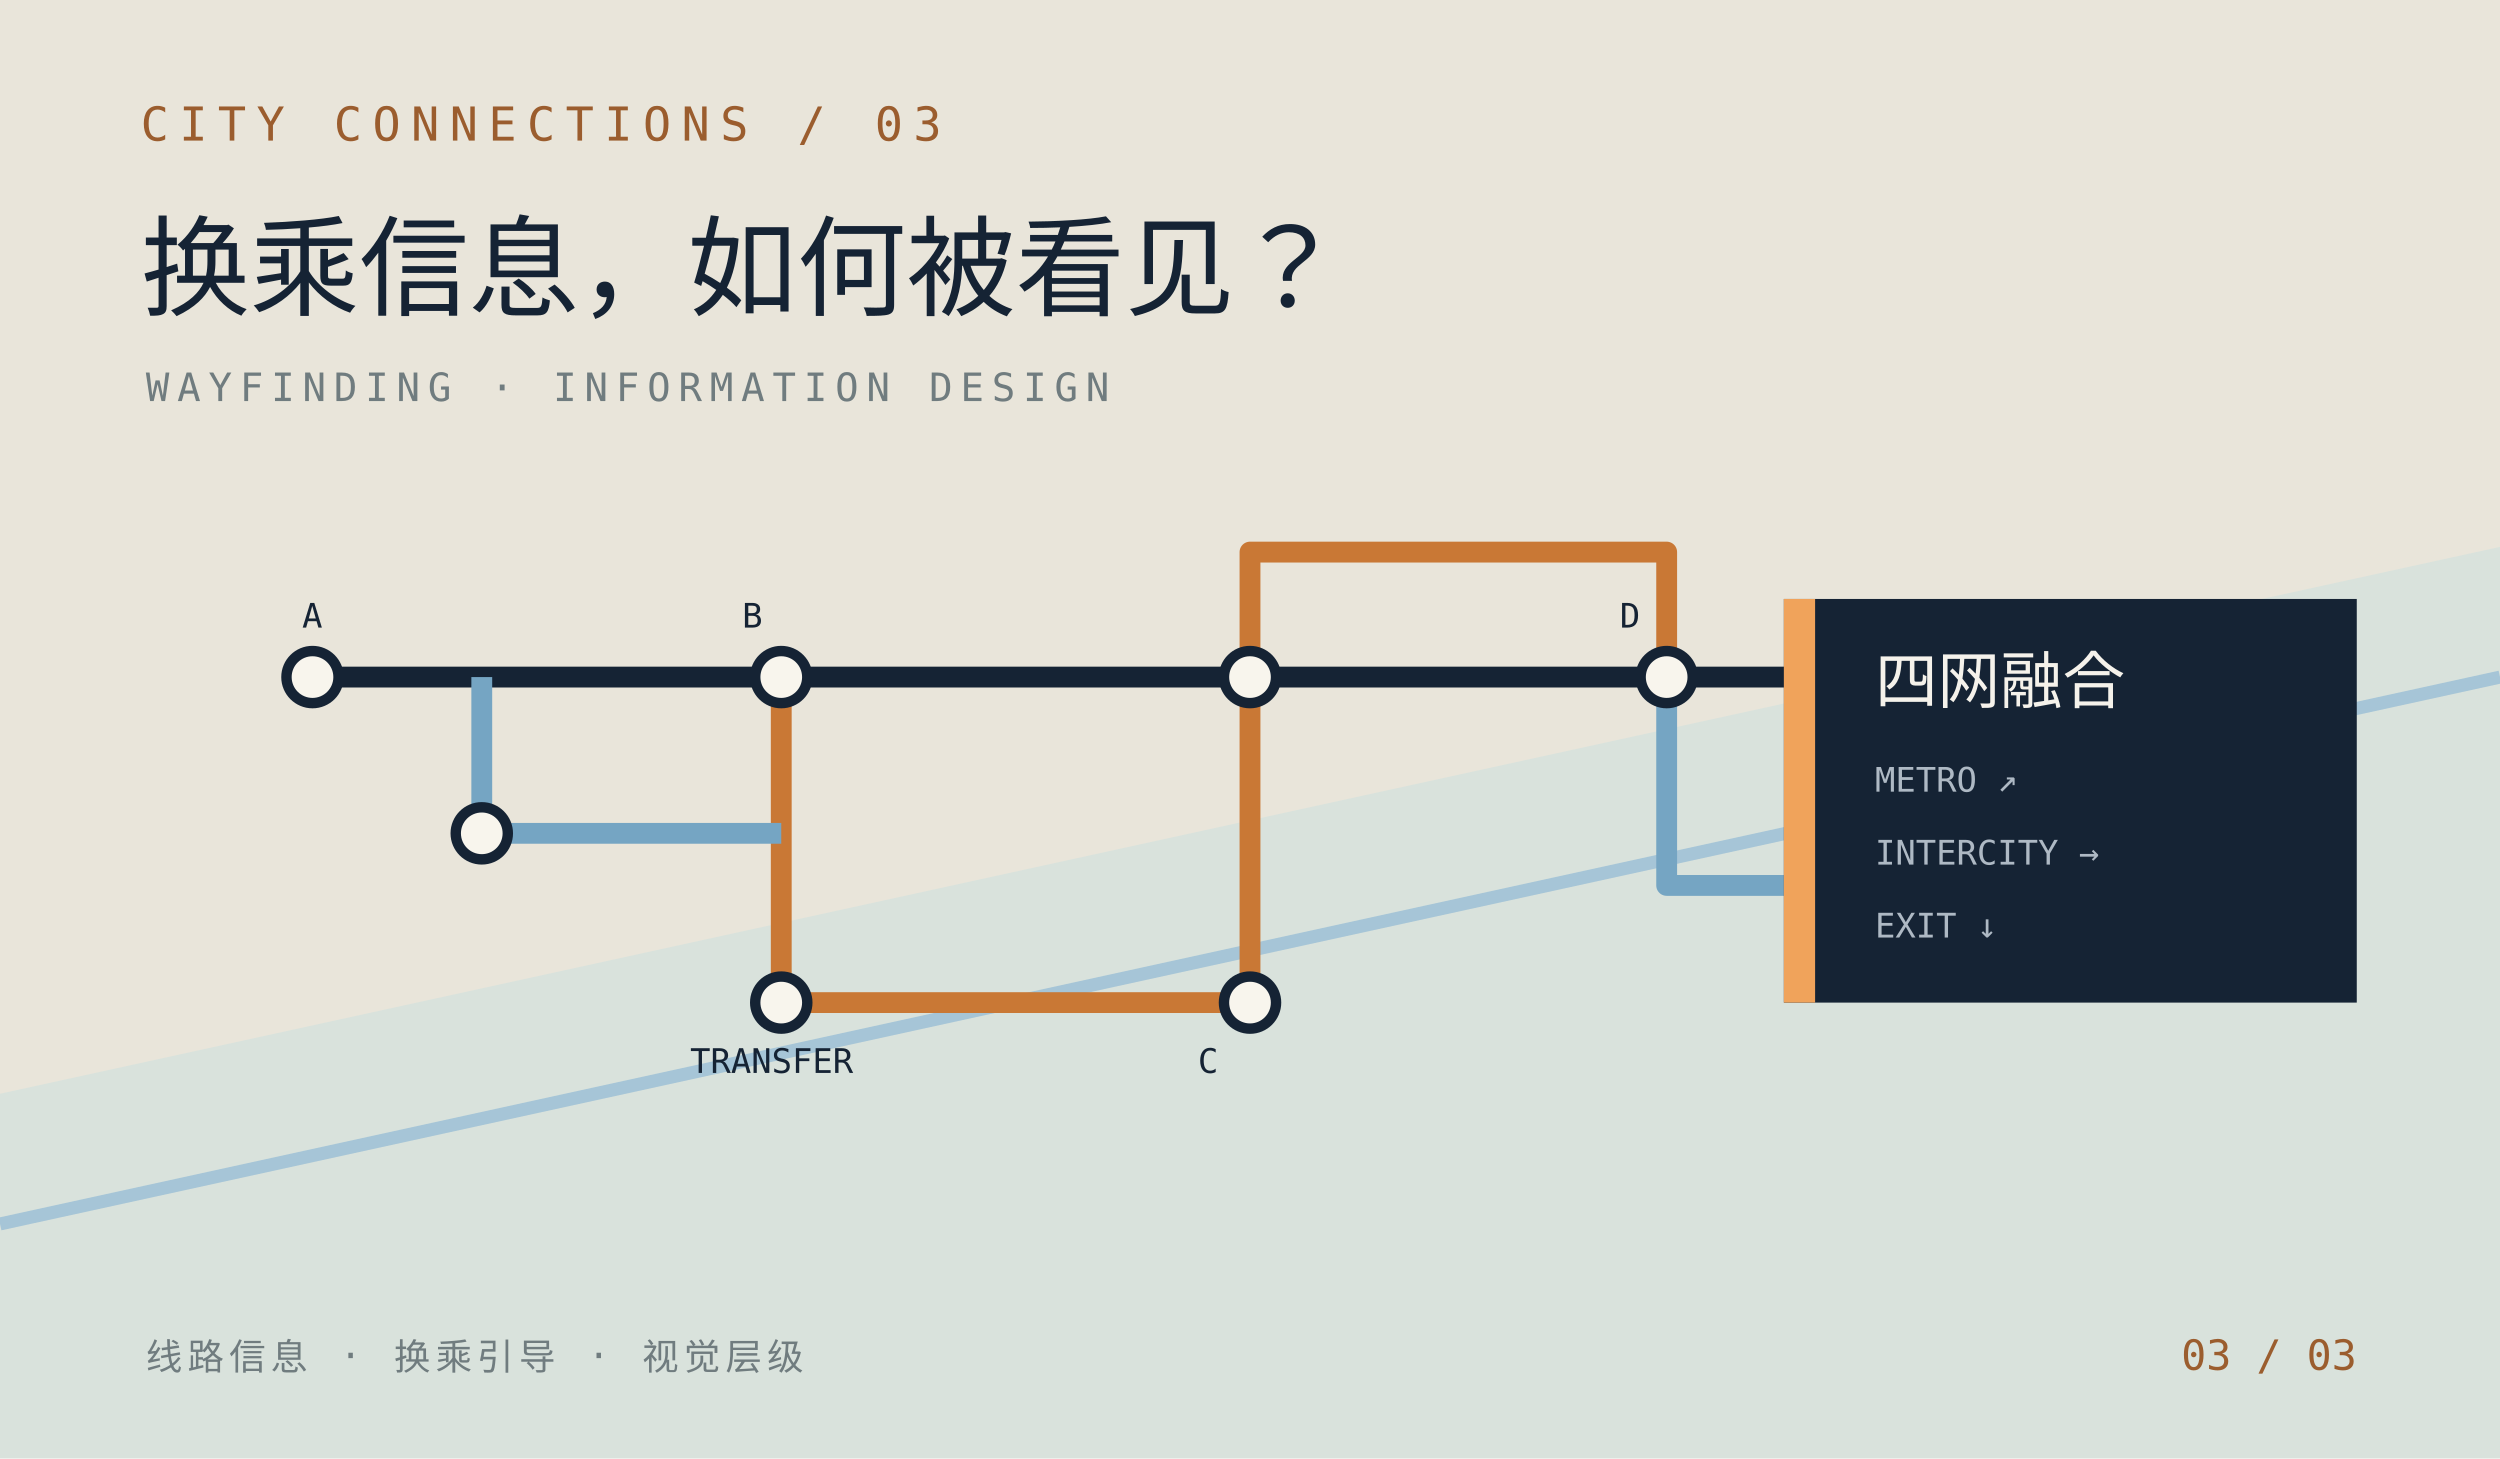
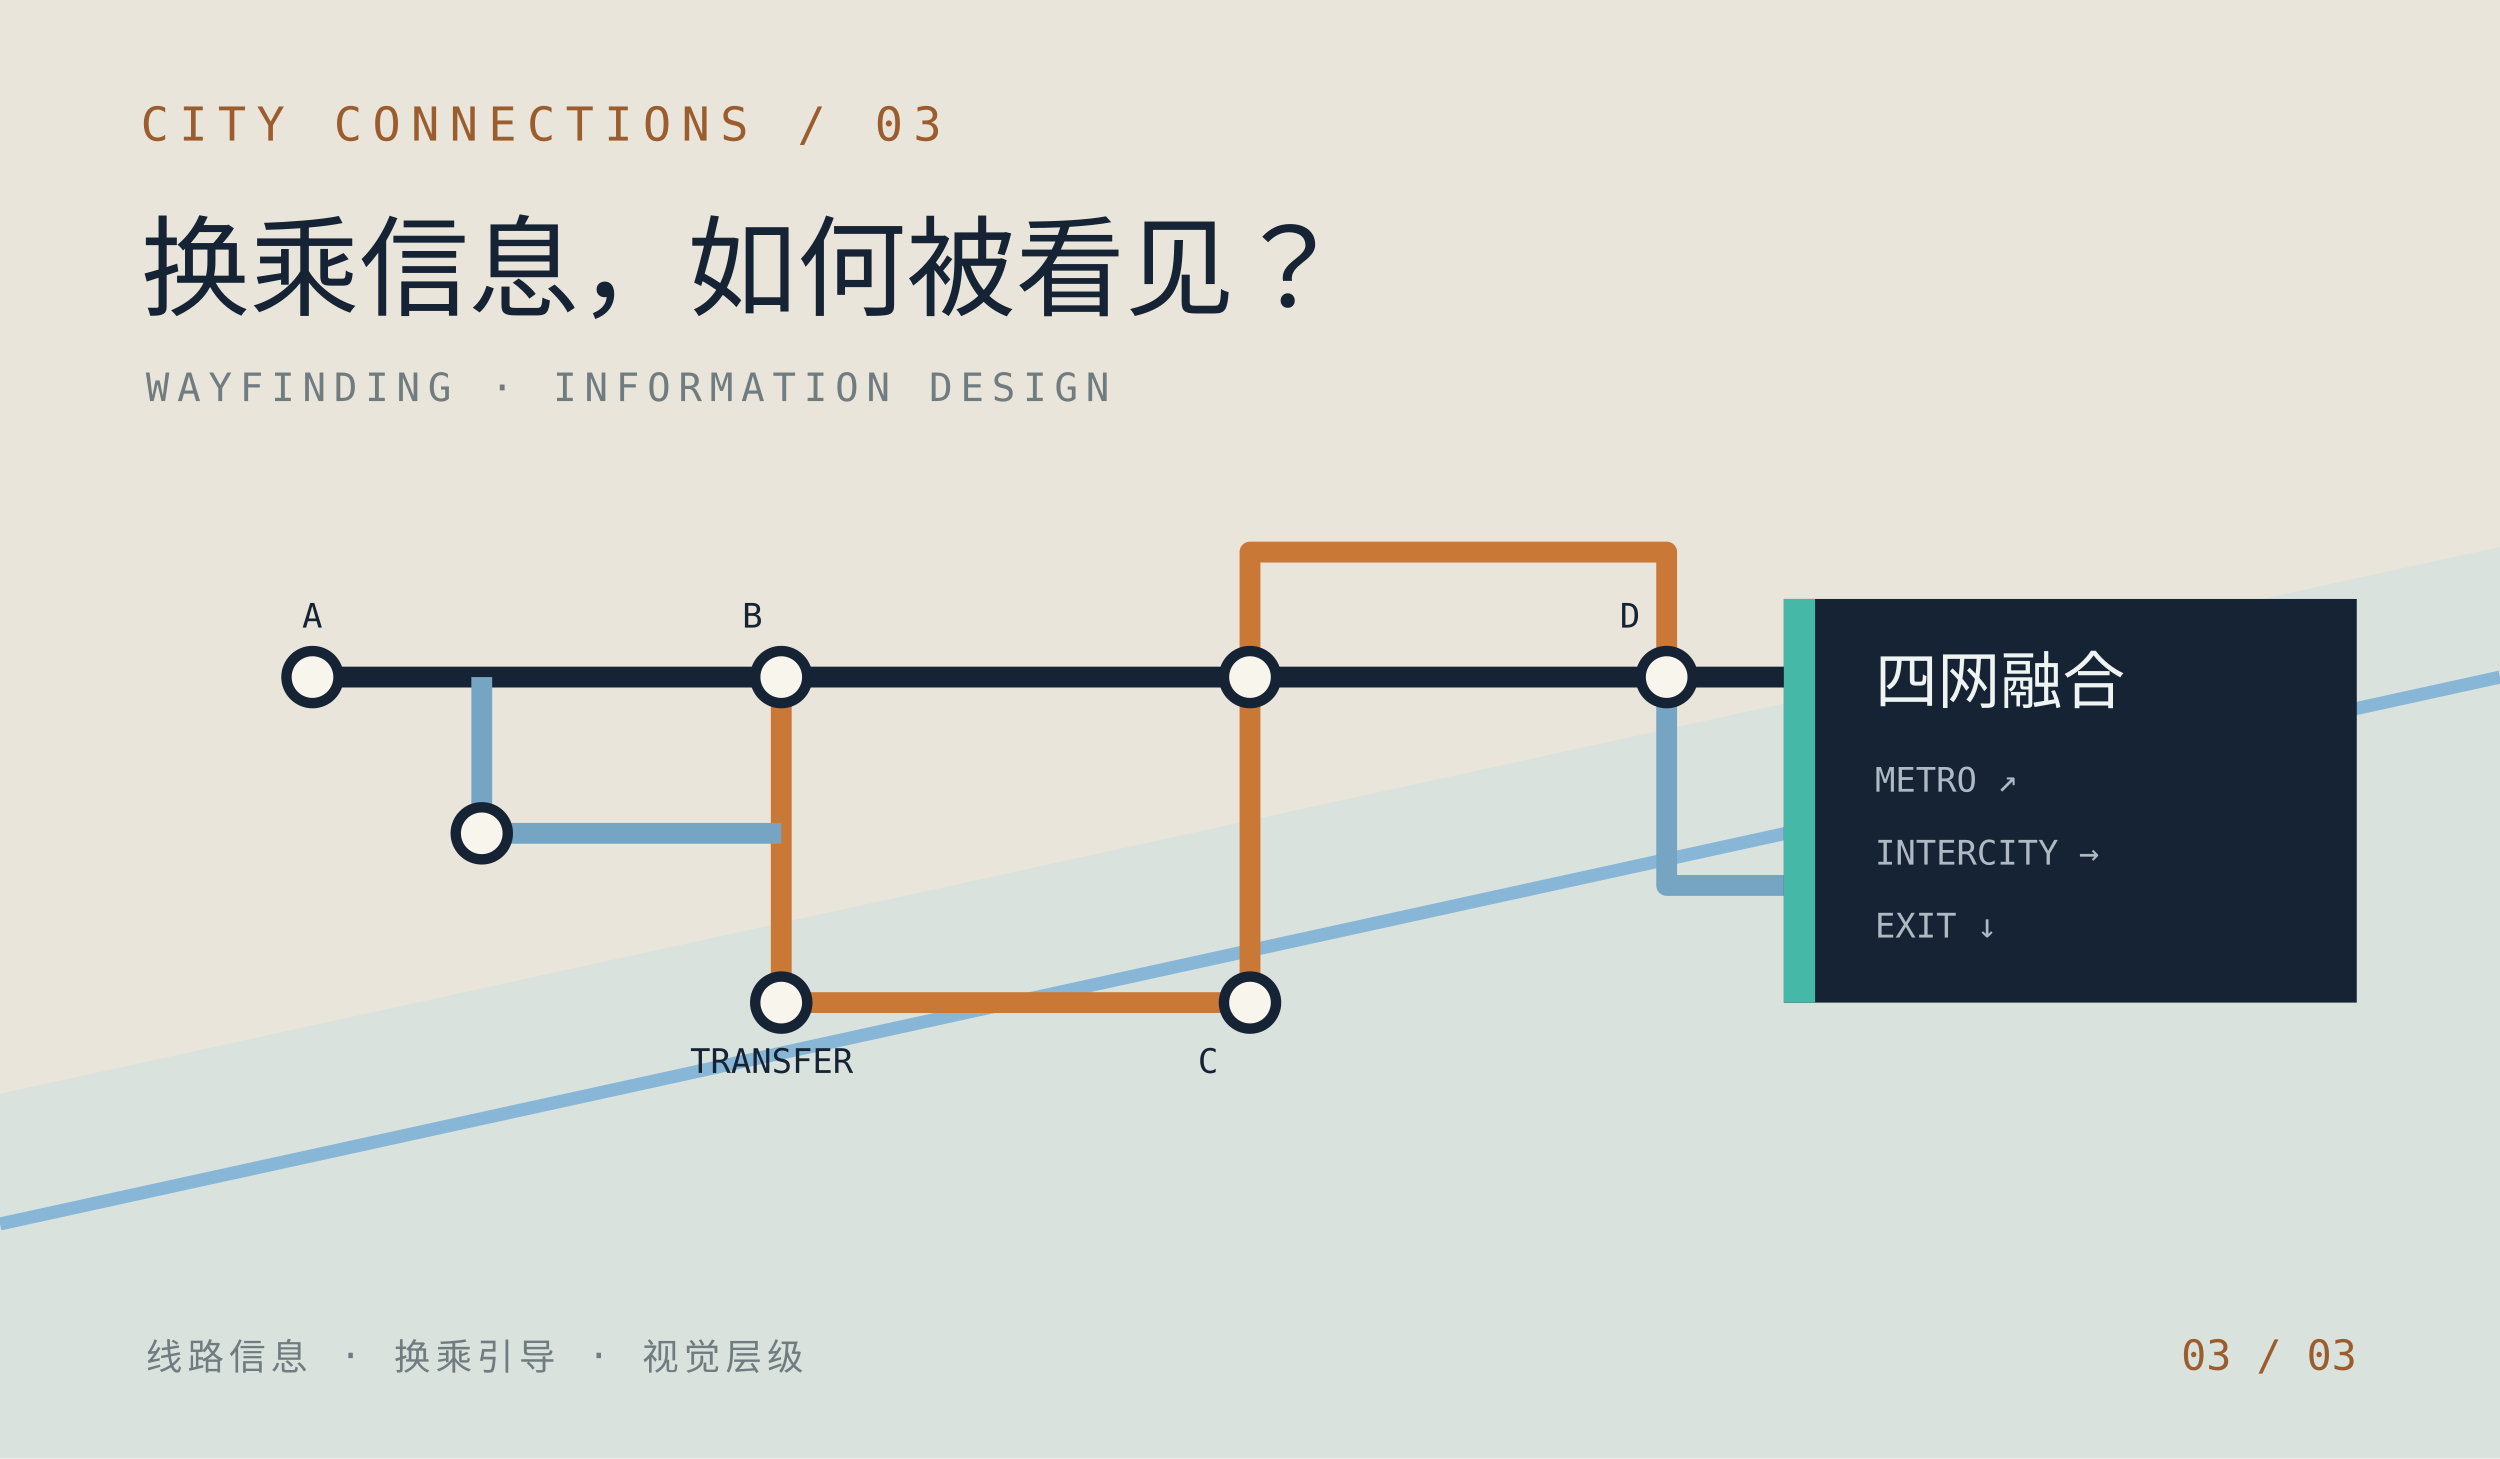
<svg xmlns="http://www.w3.org/2000/svg" viewBox="0 0 960 560">
  <rect width="960" height="560" fill="#e9e5da" />
  <path d="M0 420L960 210V560H0Z" fill="#d9e2dc" />
-   <path d="M0 470L960 260" stroke="#8bb5d5" stroke-width="5" stroke-opacity=".65" />
+   <path d="M0 470L960 260" stroke="#5b9ed2" stroke-width="5" stroke-opacity=".65" />
  <text x="54" y="54" fill="#9b5d2e" font-family="monospace" font-size="18" letter-spacing="4">CITY CONNECTIONS / 03</text>
  <text x="54" y="118" fill="#152334" font-family="'Noto Serif SC',serif" font-size="42">换乘信息，如何被看见？</text>
  <text x="56" y="154" fill="#707c7f" font-family="monospace" font-size="15" letter-spacing="3">WAYFINDING · INFORMATION DESIGN</text>
  <g transform="translate(120 220)">
    <path d="M0 40H620" stroke="#152334" stroke-width="8" />
    <path d="M180 40V165H360V40M360 40V-8H520V40" fill="none" stroke="#c97835" stroke-width="8" stroke-linejoin="round" />
    <path d="M65 40V100H180M520 40V120H620" fill="none" stroke="#75a5c3" stroke-width="8" stroke-linejoin="round" />
    <g fill="#f8f5ed" stroke="#152334" stroke-width="4">
      <circle cx="0" cy="40" r="10" />
      <circle cx="180" cy="40" r="10" />
      <circle cx="180" cy="165" r="10" />
      <circle cx="360" cy="165" r="10" />
      <circle cx="360" cy="40" r="10" />
      <circle cx="520" cy="40" r="10" />
      <circle cx="620" cy="40" r="10" />
      <circle cx="65" cy="100" r="10" />
      <circle cx="620" cy="120" r="10" />
    </g>
    <g font-family="monospace" font-size="13" fill="#152334">
      <text x="-4" y="21">A</text>
      <text x="165" y="21">B</text>
      <text x="145" y="192">TRANSFER</text>
      <text x="340" y="192">C</text>
      <text x="502" y="21">D</text>
      <text x="610" y="21">E</text>
    </g>
  </g>
  <rect x="685" y="230" width="220" height="155" fill="#152334" />
-   <rect x="685" y="230" width="12" height="155" fill="#f0a35b" />
-   <text x="720" y="270" fill="#f5f2eb" font-family="'Noto Serif SC',serif" font-size="24">四网融合</text>
+   <rect x="685" y="230" width="12" height="155" fill="#45b8a8" />
+   <text x="720" y="270" fill="#edf4f2" font-family="'Noto Serif SC',serif" font-size="24">四网融合</text>
  <text x="720" y="304" fill="#aeb9c4" font-family="monospace" font-size="13">METRO ↗</text>
  <text x="720" y="332" fill="#aeb9c4" font-family="monospace" font-size="13">INTERCITY →</text>
  <text x="720" y="360" fill="#aeb9c4" font-family="monospace" font-size="13">EXIT ↓</text>
  <text x="56" y="526" fill="#707c7f" font-family="monospace" font-size="14" letter-spacing="2">线路信息 · 换乘引导 · 视觉层级</text>
  <text x="905" y="526" text-anchor="end" fill="#9b5d2e" font-family="monospace" font-size="16">03 / 03</text>
</svg>
